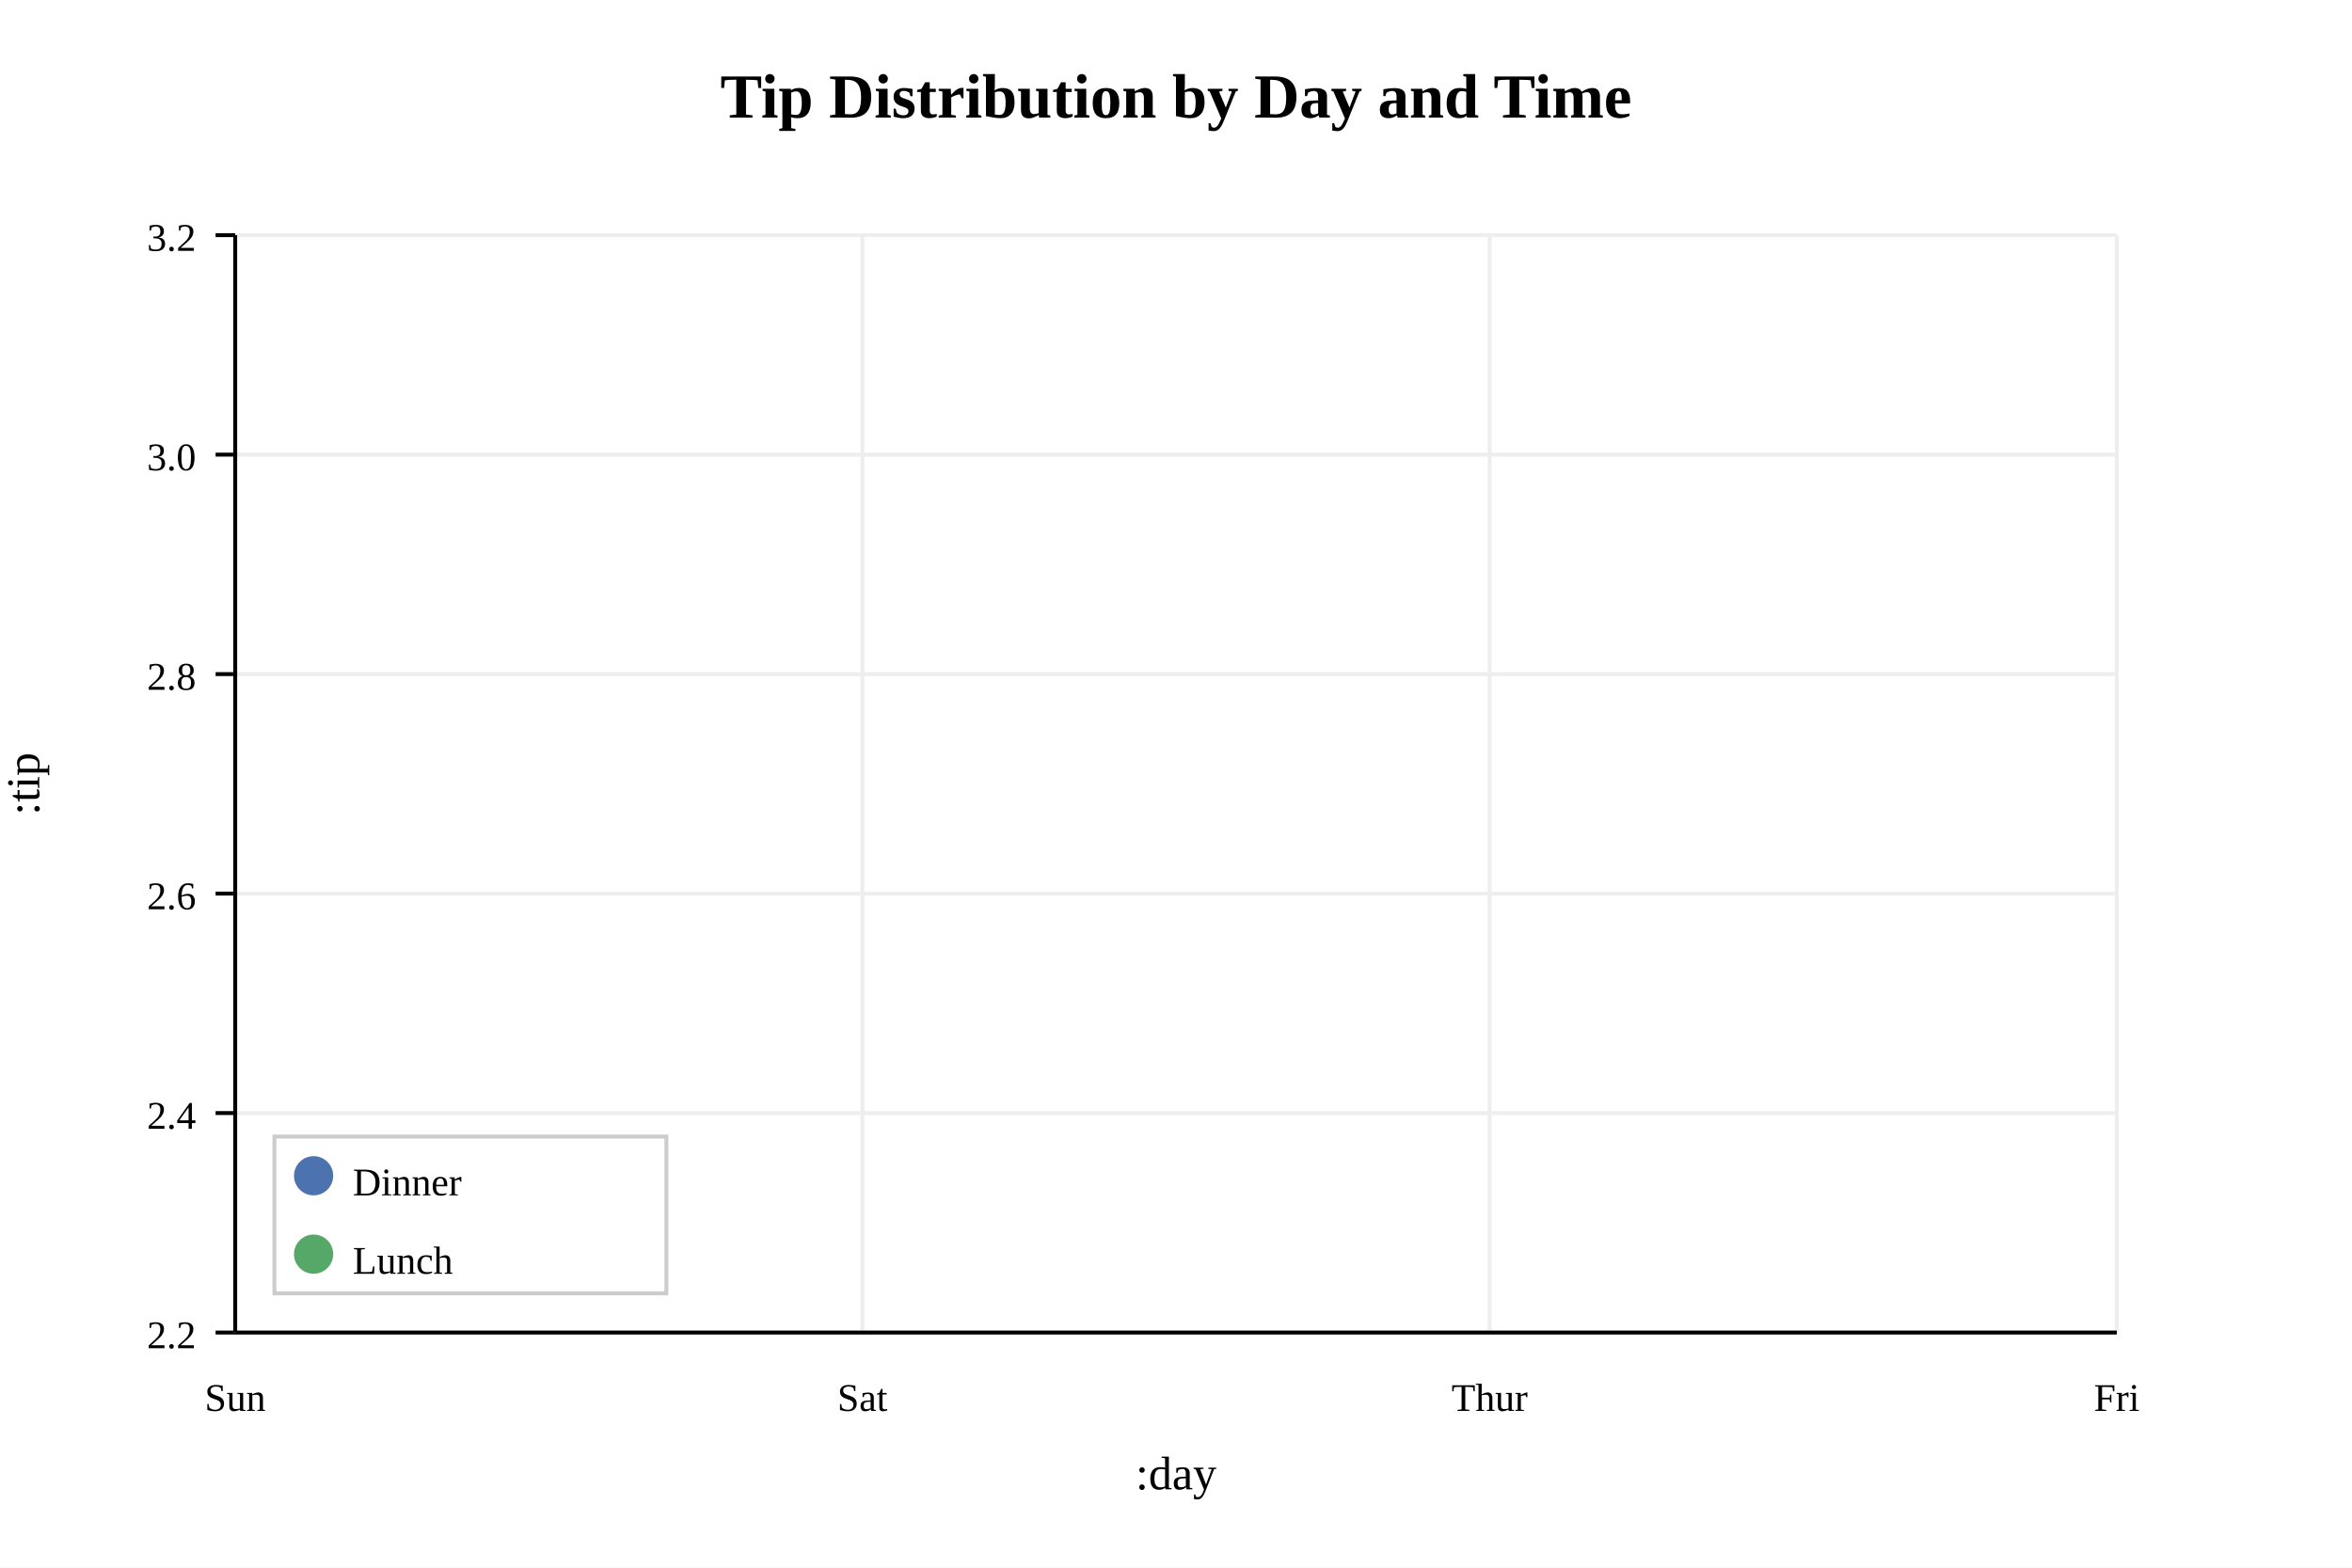
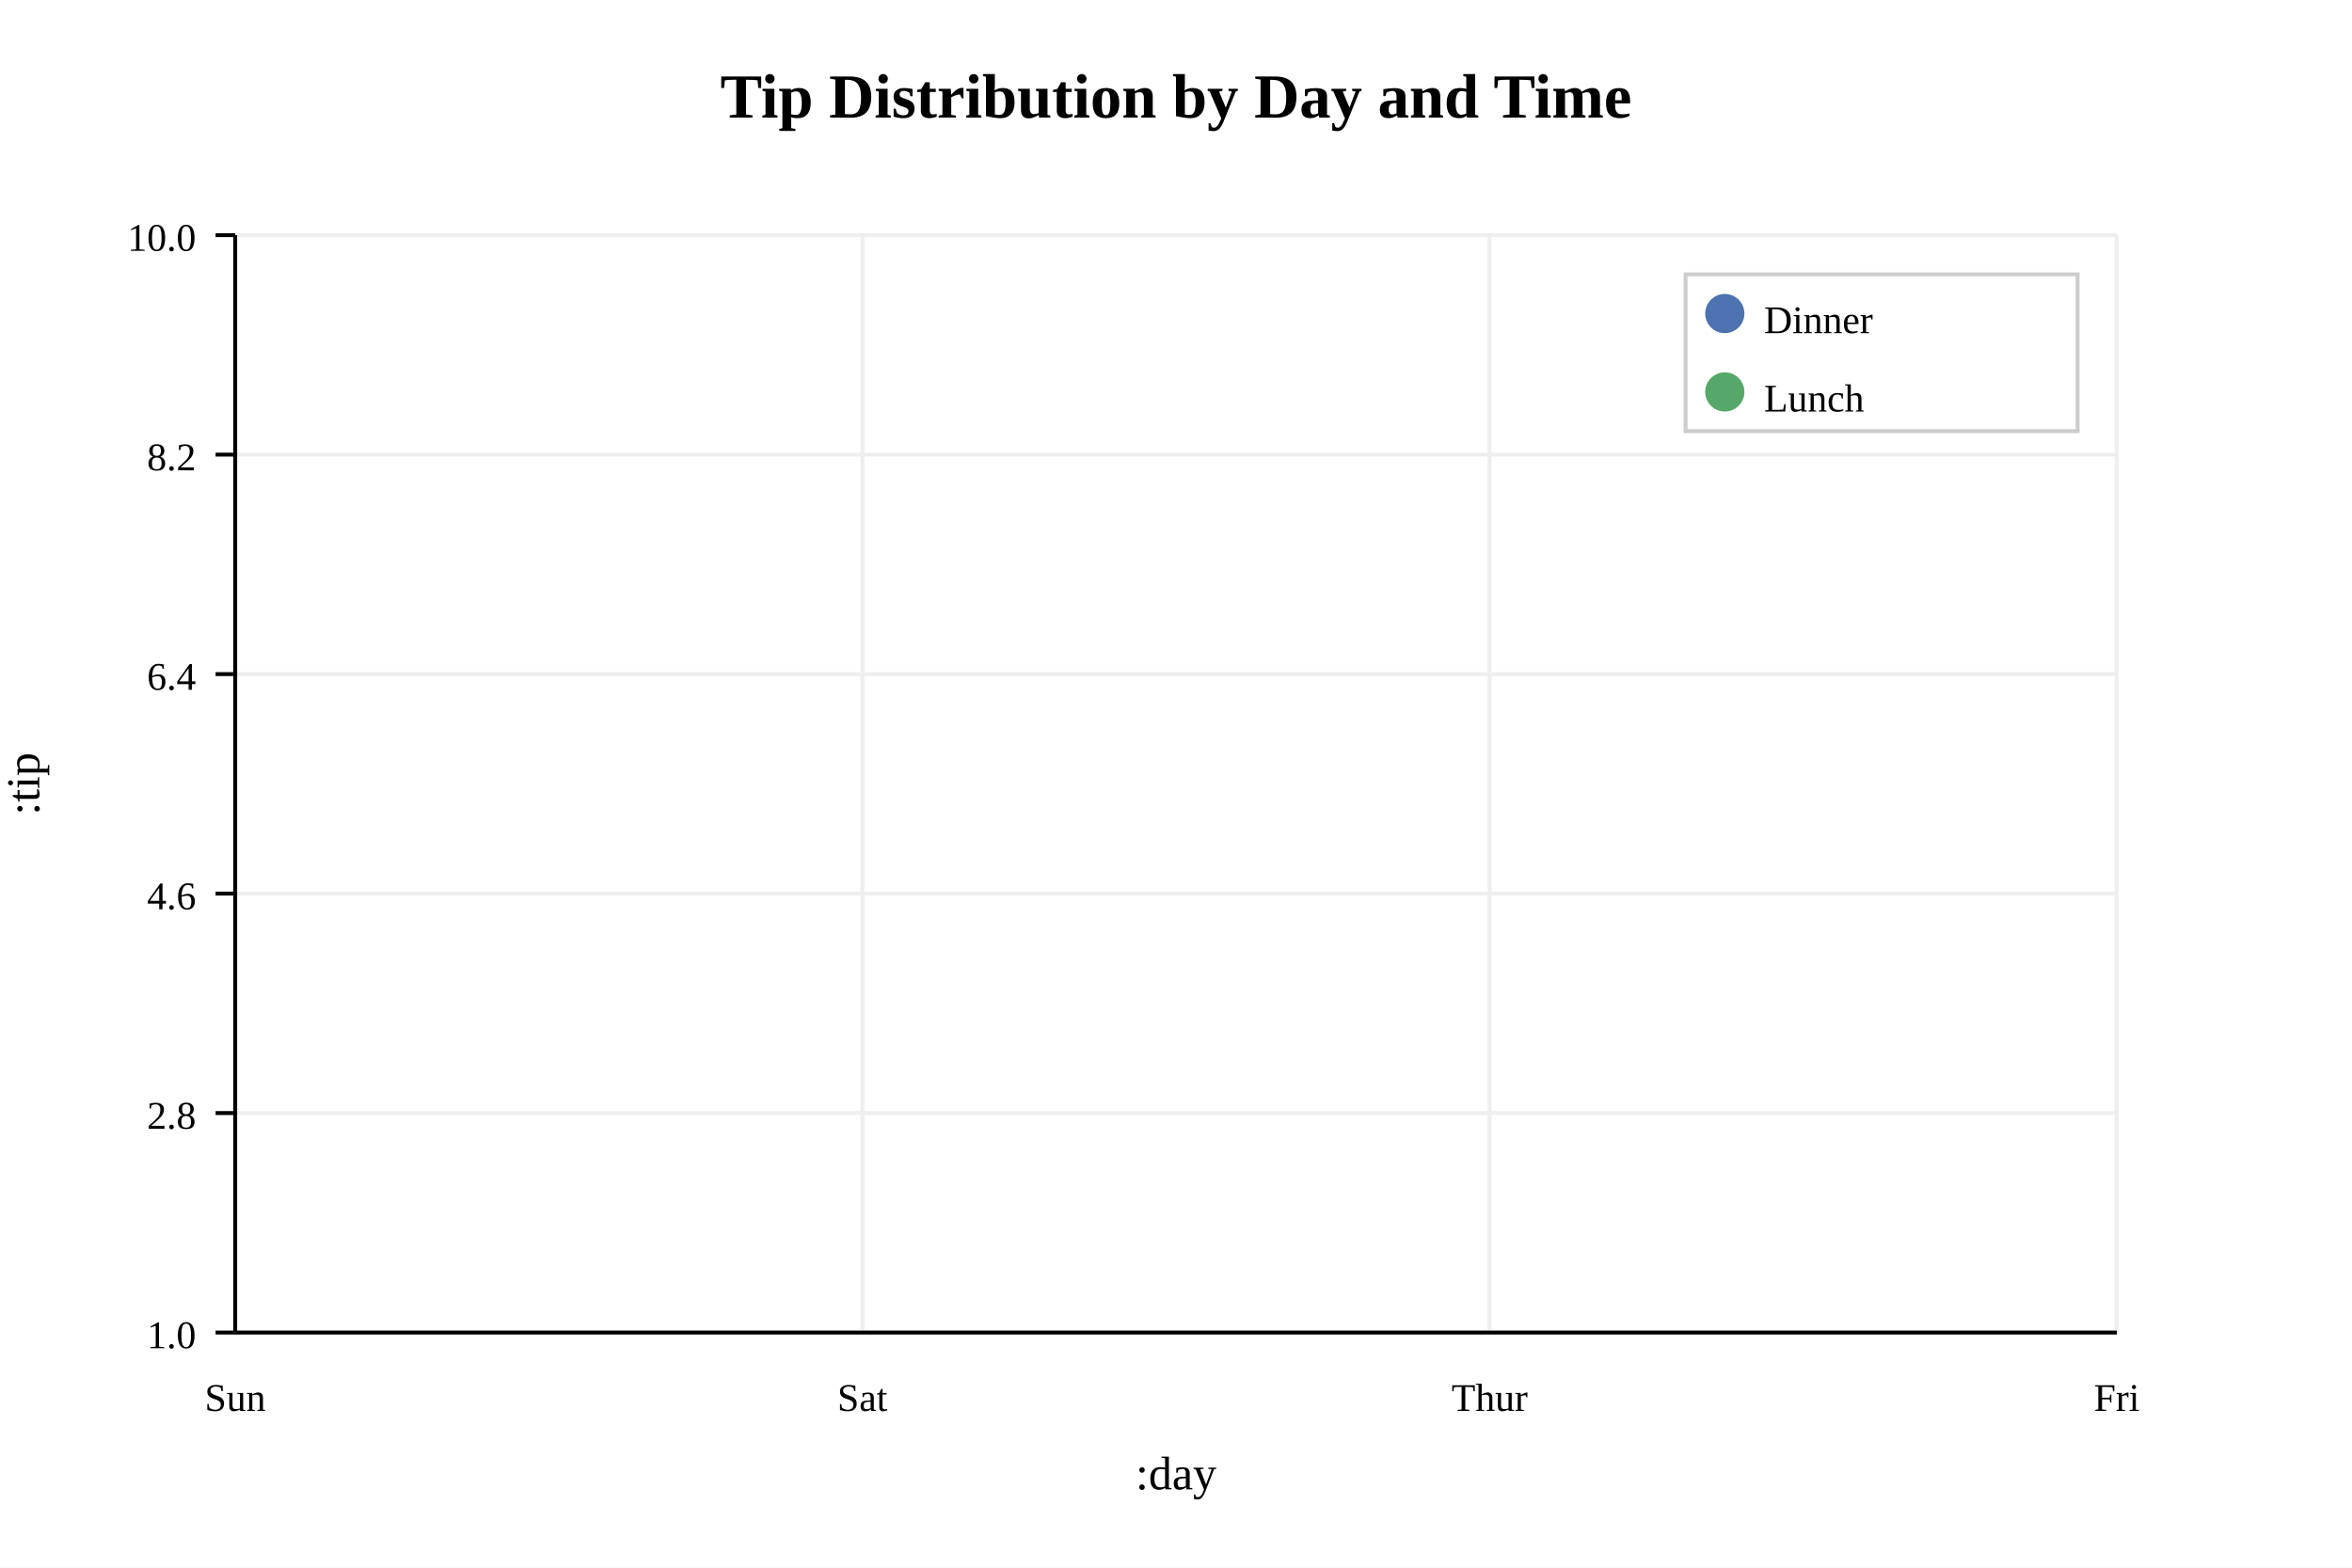
<svg xmlns="http://www.w3.org/2000/svg" width="600" height="400" version="1.1">
  <rect width="600" height="400" x="0" y="0" fill="#ffffff" />
  <line x1="60" x2="540" y1="340.0" y2="340.0" stroke-dasharray="none" stroke="#eeeeee" stroke-width="1" />
  <line x1="55" x2="60" y1="340.0" y2="340.0" stroke="#000000" stroke-width="1" />
-   <text fill="#000000" font-size="10px" text-anchor="end" y="344.0" x="50"> 2.2</text>
+   <text fill="#000000" font-size="10px" text-anchor="end" y="344.0" x="50"> 1.0</text>
  <line x1="60" x2="540" y1="284.0" y2="284.0" stroke-dasharray="none" stroke="#eeeeee" stroke-width="1" />
  <line x1="55" x2="60" y1="284.0" y2="284.0" stroke="#000000" stroke-width="1" />
-   <text fill="#000000" font-size="10px" text-anchor="end" y="288.0" x="50"> 2.4</text>
+   <text fill="#000000" font-size="10px" text-anchor="end" y="288.0" x="50"> 2.8</text>
  <line x1="60" x2="540" y1="228.0" y2="228.0" stroke-dasharray="none" stroke="#eeeeee" stroke-width="1" />
  <line x1="55" x2="60" y1="228.0" y2="228.0" stroke="#000000" stroke-width="1" />
-   <text fill="#000000" font-size="10px" text-anchor="end" y="232.0" x="50"> 2.6</text>
+   <text fill="#000000" font-size="10px" text-anchor="end" y="232.0" x="50"> 4.6</text>
  <line x1="60" x2="540" y1="172.0" y2="172.0" stroke-dasharray="none" stroke="#eeeeee" stroke-width="1" />
  <line x1="55" x2="60" y1="172.0" y2="172.0" stroke="#000000" stroke-width="1" />
-   <text fill="#000000" font-size="10px" text-anchor="end" y="176.0" x="50"> 2.8</text>
+   <text fill="#000000" font-size="10px" text-anchor="end" y="176.0" x="50"> 6.4</text>
  <line x1="60" x2="540" y1="116.0" y2="116.0" stroke-dasharray="none" stroke="#eeeeee" stroke-width="1" />
  <line x1="55" x2="60" y1="116.0" y2="116.0" stroke="#000000" stroke-width="1" />
-   <text fill="#000000" font-size="10px" text-anchor="end" y="120.0" x="50"> 3.0</text>
+   <text fill="#000000" font-size="10px" text-anchor="end" y="120.0" x="50"> 8.2</text>
  <line x1="60" x2="540" y1="60.0" y2="60.0" stroke-dasharray="none" stroke="#eeeeee" stroke-width="1" />
  <line x1="55" x2="60" y1="60.0" y2="60.0" stroke="#000000" stroke-width="1" />
-   <text fill="#000000" font-size="10px" text-anchor="end" y="64.0" x="50"> 3.2</text>
+   <text fill="#000000" font-size="10px" text-anchor="end" y="64.0" x="50"> 10.0</text>
  <line x1="60.0" x2="60.0" y1="60" y2="340" stroke-dasharray="none" stroke="#eeeeee" stroke-width="1" />
  <text fill="#000000" font-size="10px" text-anchor="middle" y="360" x="60.0"> Sun</text>
  <line x1="220.0" x2="220.0" y1="60" y2="340" stroke-dasharray="none" stroke="#eeeeee" stroke-width="1" />
  <text fill="#000000" font-size="10px" text-anchor="middle" y="360" x="220.0"> Sat</text>
  <line x1="380.0" x2="380.0" y1="60" y2="340" stroke-dasharray="none" stroke="#eeeeee" stroke-width="1" />
  <text fill="#000000" font-size="10px" text-anchor="middle" y="360" x="380.0"> Thur</text>
  <line x1="540.0" x2="540.0" y1="60" y2="340" stroke-dasharray="none" stroke="#eeeeee" stroke-width="1" />
  <text fill="#000000" font-size="10px" text-anchor="middle" y="360" x="540.0"> Fri</text>
  <line x1="60" x2="60" y1="60" y2="340" stroke="#000000" stroke-width="1" />
  <line x1="60" x2="540" y1="340" y2="340" stroke="#000000" stroke-width="1" />
  <text fill="#000000" font-size="12px" text-anchor="middle" y="380" x="300"> :day</text>
  <text transform="rotate(-90 10 200)" fill="#000000" font-size="12px" text-anchor="middle" y="200" x="10"> :tip</text>
-   <polyline points="59.83 (980.64), 59.66 (937.598), 59.361 (894.557), 58.864 (851.515), 58.088 (808.474), 56.939 (765.432), 55.333 (722.39), 53.215 (679.349), 50.595 (636.307), 47.579 (593.266), 44.376 (550.224), 41.274 (507.182), 38.575 (464.141), 36.501 (421.099), 35.118 (378.058), 34.309 (335.016), 33.824 (291.974), 33.375 (248.933), 32.757 (205.891), 31.922 (162.85), 31 (119.808), 30.256 (76.766), 30.0 (33.725), 30.488 (-9.317), 31.836 (-52.358), 33.971 (-95.4), 36.642 (-138.442), 39.481 (-181.483), 42.105 (-224.525), 44.217 (-267.566), 45.689 (-310.608), 46.588 (-353.65), 47.132 (-396.691), 47.604 (-439.733), 48.24 (-482.774), 49.162 (-525.816), 50.357 (-568.858), 51.713 (-611.899), 53.085 (-654.941), 54.352 (-697.982), 55.447 (-741.024), 56.359 (-784.066), 57.11 (-827.107), 57.736 (-870.149), 58.266 (-913.19), 58.718 (-956.232), 59.095 (-999.274), 59.396 (-1042.315), 59.622 (-1085.357), 59.78 (-1128.398), 59.881 (-1171.44), 60.119 (-1171.44), 60.22 (-1128.398), 60.378 (-1085.357), 60.604 (-1042.315), 60.905 (-999.274), 61.282 (-956.232), 61.734 (-913.19), 62.264 (-870.149), 62.89 (-827.107), 63.641 (-784.066), 64.553 (-741.024), 65.648 (-697.982), 66.915 (-654.941), 68.287 (-611.899), 69.643 (-568.858), 70.838 (-525.816), 71.76 (-482.774), 72.396 (-439.733), 72.868 (-396.691), 73.412 (-353.65), 74.311 (-310.608), 75.783 (-267.566), 77.895 (-224.525), 80.519 (-181.483), 83.358 (-138.442), 86.029 (-95.4), 88.164 (-52.358), 89.512 (-9.317), 90.0 (33.725), 89.744 (76.766), 89 (119.808), 88.078 (162.85), 87.243 (205.891), 86.625 (248.933), 86.176 (291.974), 85.691 (335.016), 84.882 (378.058), 83.499 (421.099), 81.425 (464.141), 78.726 (507.182), 75.624 (550.224), 72.421 (593.266), 69.405 (636.307), 66.785 (679.349), 64.667 (722.39), 63.061 (765.432), 61.912 (808.474), 61.136 (851.515), 60.639 (894.557), 60.34 (937.598), 60.17 (980.64)" stroke="#4c72b0" fill-opacity="0.4" fill="#4c72b0" stroke-width="1" />
-   <polyline points="219.9 (1180.0), 219.72 (1109.44), 219.307 (1038.88), 218.476 (968.32), 217.012 (897.76), 214.733 (827.2), 211.582 (756.64), 207.689 (686.08), 203.378 (615.52), 199.103 (544.96), 195.342 (474.4), 192.469 (403.84), 190.676 (333.28), 190.0 (262.72), 190.436 (192.16), 191.992 (121.6), 194.615 (51.04), 198.055 (-19.52), 201.857 (-90.08), 205.517 (-160.64), 208.674 (-231.2), 211.201 (-301.76), 213.144 (-372.32), 214.627 (-442.88), 215.754 (-513.44), 216.585 (-584.0), 217.152 (-654.56), 217.499 (-725.12), 217.7 (-795.68), 217.846 (-866.24), 218.007 (-936.8), 218.212 (-1007.36), 218.45 (-1077.92), 218.693 (-1148.48), 218.909 (-1219.04), 219.068 (-1289.6), 219.15 (-1360.16), 219.153 (-1430.72), 219.101 (-1501.28), 219.035 (-1571.84), 218.988 (-1642.4), 218.981 (-1712.96), 219.028 (-1783.52), 219.132 (-1854.08), 219.287 (-1924.64), 219.471 (-1995.2), 219.651 (-2065.76), 219.797 (-2136.32), 219.897 (-2206.88), 219.954 (-2277.44), 219.982 (-2348), 220.018 (-2348), 220.046 (-2277.44), 220.103 (-2206.88), 220.203 (-2136.32), 220.349 (-2065.76), 220.529 (-1995.2), 220.713 (-1924.64), 220.868 (-1854.08), 220.972 (-1783.52), 221.019 (-1712.96), 221.012 (-1642.4), 220.965 (-1571.84), 220.899 (-1501.28), 220.847 (-1430.72), 220.85 (-1360.16), 220.932 (-1289.6), 221.091 (-1219.04), 221.307 (-1148.48), 221.55 (-1077.92), 221.788 (-1007.36), 221.993 (-936.8), 222.154 (-866.24), 222.3 (-795.68), 222.501 (-725.12), 222.848 (-654.56), 223.415 (-584.0), 224.246 (-513.44), 225.373 (-442.88), 226.856 (-372.32), 228.799 (-301.76), 231.326 (-231.2), 234.483 (-160.64), 238.143 (-90.08), 241.945 (-19.52), 245.385 (51.04), 248.008 (121.6), 249.564 (192.16), 250.0 (262.72), 249.324 (333.28), 247.531 (403.84), 244.658 (474.4), 240.897 (544.96), 236.622 (615.52), 232.311 (686.08), 228.418 (756.64), 225.267 (827.2), 222.988 (897.76), 221.524 (968.32), 220.693 (1038.88), 220.28 (1109.44), 220.1 (1180.0)" stroke="#4c72b0" fill-opacity="0.4" fill="#4c72b0" stroke-width="1" />
-   <polyline points="379.35 (911.2), 378.765 (868.472), 377.799 (825.744), 376.316 (783.016), 374.198 (740.288), 371.389 (697.56), 367.933 (654.832), 364.007 (612.104), 359.924 (569.376), 356.092 (526.648), 352.946 (483.92), 350.848 (441.192), 350.0 (398.464), 350.399 (355.736), 351.845 (313.008), 354.01 (270.28), 356.532 (227.552), 359.098 (184.824), 361.49 (142.096), 363.585 (99.368), 365.333 (56.64), 366.732 (13.912), 367.817 (-28.816), 368.654 (-71.544), 369.328 (-114.272), 369.927 (-157), 370.512 (-199.728), 371.101 (-242.456), 371.679 (-285.184), 372.223 (-327.912), 372.728 (-370.64), 373.223 (-413.368), 373.752 (-456.096), 374.353 (-498.824), 375.028 (-541.552), 375.744 (-584.28), 376.442 (-627.008), 377.066 (-669.736), 377.577 (-712.464), 377.965 (-755.192), 378.245 (-797.92), 378.45 (-840.648), 378.616 (-883.376), 378.775 (-926.104), 378.945 (-968.832), 379.129 (-1011.56), 379.319 (-1054.288), 379.5 (-1097.016), 379.657 (-1139.744), 379.781 (-1182.472), 379.87 (-1225.2), 380.13 (-1225.2), 380.219 (-1182.472), 380.343 (-1139.744), 380.5 (-1097.016), 380.681 (-1054.288), 380.871 (-1011.56), 381.055 (-968.832), 381.225 (-926.104), 381.384 (-883.376), 381.55 (-840.648), 381.755 (-797.92), 382.035 (-755.192), 382.423 (-712.464), 382.934 (-669.736), 383.558 (-627.008), 384.256 (-584.28), 384.972 (-541.552), 385.647 (-498.824), 386.248 (-456.096), 386.777 (-413.368), 387.272 (-370.64), 387.777 (-327.912), 388.321 (-285.184), 388.899 (-242.456), 389.488 (-199.728), 390.073 (-157), 390.672 (-114.272), 391.346 (-71.544), 392.183 (-28.816), 393.268 (13.912), 394.667 (56.64), 396.415 (99.368), 398.51 (142.096), 400.902 (184.824), 403.468 (227.552), 405.99 (270.28), 408.155 (313.008), 409.601 (355.736), 410.0 (398.464), 409.152 (441.192), 407.054 (483.92), 403.908 (526.648), 400.076 (569.376), 395.993 (612.104), 392.067 (654.832), 388.611 (697.56), 385.802 (740.288), 383.684 (783.016), 382.201 (825.744), 381.235 (868.472), 380.65 (911.2)" stroke="#55a868" fill-opacity="0.4" fill="#55a868" stroke-width="1" />
-   <polyline points="535.36 (884.88), 534.361 (855.637), 533.271 (826.394), 532.115 (797.15), 530.922 (767.907), 529.726 (738.664), 528.563 (709.421), 527.467 (680.178), 526.464 (650.934), 525.574 (621.691), 524.8 (592.448), 524.135 (563.205), 523.556 (533.962), 523.029 (504.718), 522.509 (475.475), 521.95 (446.232), 521.309 (416.989), 520.55 (387.746), 519.652 (358.502), 518.612 (329.259), 517.448 (300.016), 516.196 (270.773), 514.909 (241.53), 513.651 (212.286), 512.492 (183.043), 511.497 (153.8), 510.725 (124.557), 510.217 (95.314), 510.0 (66.07), 510.078 (36.827), 510.44 (7.584), 511.059 (-21.659), 511.899 (-50.902), 512.918 (-80.146), 514.074 (-109.389), 515.332 (-138.632), 516.661 (-167.875), 518.037 (-197.118), 519.446 (-226.362), 520.877 (-255.605), 522.326 (-284.848), 523.786 (-314.091), 525.25 (-343.334), 526.711 (-372.578), 528.154 (-401.821), 529.565 (-431.064), 530.925 (-460.307), 532.217 (-489.55), 533.423 (-518.794), 534.527 (-548.037), 535.52 (-577.28), 544.48 (-577.28), 545.473 (-548.037), 546.577 (-518.794), 547.783 (-489.55), 549.075 (-460.307), 550.435 (-431.064), 551.846 (-401.821), 553.289 (-372.578), 554.75 (-343.334), 556.214 (-314.091), 557.674 (-284.848), 559.123 (-255.605), 560.554 (-226.362), 561.963 (-197.118), 563.339 (-167.875), 564.668 (-138.632), 565.926 (-109.389), 567.082 (-80.146), 568.101 (-50.902), 568.941 (-21.659), 569.56 (7.584), 569.922 (36.827), 570.0 (66.07), 569.783 (95.314), 569.275 (124.557), 568.503 (153.8), 567.508 (183.043), 566.349 (212.286), 565.091 (241.53), 563.804 (270.773), 562.552 (300.016), 561.388 (329.259), 560.348 (358.502), 559.45 (387.746), 558.691 (416.989), 558.05 (446.232), 557.491 (475.475), 556.971 (504.718), 556.444 (533.962), 555.865 (563.205), 555.2 (592.448), 554.426 (621.691), 553.536 (650.934), 552.533 (680.178), 551.437 (709.421), 550.274 (738.664), 549.078 (767.907), 547.885 (797.15), 546.729 (826.394), 545.639 (855.637), 544.64 (884.88)" stroke="#4c72b0" fill-opacity="0.4" fill="#4c72b0" stroke-width="1" />
-   <polyline points="530.857 (620.0), 529.422 (605.104), 527.887 (590.208), 526.268 (575.312), 524.588 (560.416), 522.87 (545.52), 521.145 (530.624), 519.441 (515.728), 517.793 (500.832), 516.233 (485.936), 514.793 (471.04), 513.503 (456.144), 512.389 (441.248), 511.472 (426.352), 510.769 (411.456), 510.289 (396.56), 510.034 (381.664), 510.0 (366.768), 510.176 (351.872), 510.545 (336.976), 511.085 (322.08), 511.77 (307.184), 512.569 (292.288), 513.455 (277.392), 514.395 (262.496), 515.363 (247.6), 516.333 (232.704), 517.284 (217.808), 518.198 (202.912), 519.063 (188.016), 519.872 (173.12), 520.624 (158.224), 521.319 (143.328), 521.965 (128.432), 522.57 (113.536), 523.146 (98.64), 523.706 (83.744), 524.262 (68.848), 524.828 (53.952), 525.413 (39.056), 526.027 (24.16), 526.678 (9.264), 527.367 (-5.632), 528.096 (-20.528), 528.862 (-35.424), 529.659 (-50.32), 530.48 (-65.216), 531.314 (-80.112), 532.15 (-95.008), 532.976 (-109.904), 533.781 (-124.8), 546.219 (-124.8), 547.024 (-109.904), 547.85 (-95.008), 548.686 (-80.112), 549.52 (-65.216), 550.341 (-50.32), 551.138 (-35.424), 551.904 (-20.528), 552.633 (-5.632), 553.322 (9.264), 553.973 (24.16), 554.587 (39.056), 555.172 (53.952), 555.738 (68.848), 556.294 (83.744), 556.854 (98.64), 557.43 (113.536), 558.035 (128.432), 558.681 (143.328), 559.376 (158.224), 560.128 (173.12), 560.937 (188.016), 561.802 (202.912), 562.716 (217.808), 563.667 (232.704), 564.637 (247.6), 565.605 (262.496), 566.545 (277.392), 567.431 (292.288), 568.23 (307.184), 568.915 (322.08), 569.455 (336.976), 569.824 (351.872), 570.0 (366.768), 569.966 (381.664), 569.711 (396.56), 569.231 (411.456), 568.528 (426.352), 567.611 (441.248), 566.497 (456.144), 565.207 (471.04), 563.767 (485.936), 562.207 (500.832), 560.559 (515.728), 558.855 (530.624), 557.13 (545.52), 555.412 (560.416), 553.732 (575.312), 552.113 (590.208), 550.578 (605.104), 549.143 (620.0)" stroke="#55a868" fill-opacity="0.4" fill="#55a868" stroke-width="1" />
-   <polyline points="350.0 (116), 350.0 (116), 350.0 (116), 350.0 (116), 350.0 (116), 350.0 (116), 350.0 (116), 350.0 (116), 350.0 (116), 350.0 (116), 350.0 (116), 350.0 (116), 350.0 (116), 350.0 (116), 350.0 (116), 350.0 (116), 350.0 (116), 350.0 (116), 350.0 (116), 350.0 (116), 350.0 (116), 350.0 (116), 350.0 (116), 350.0 (116), 350.0 (116), 350.0 (116), 350.0 (116), 350.0 (116), 350.0 (116), 350.0 (116), 350.0 (116), 350.0 (116), 350.0 (116), 350.0 (116), 350.0 (116), 350.0 (116), 350.0 (116), 350.0 (116), 350.0 (116), 350.0 (116), 350.0 (116), 350.0 (116), 350.0 (116), 350.0 (116), 350.0 (116), 350.0 (116), 350.0 (116), 350.0 (116), 350.0 (116), 350.0 (116), 350.0 (116), 410.0 (116), 410.0 (116), 410.0 (116), 410.0 (116), 410.0 (116), 410.0 (116), 410.0 (116), 410.0 (116), 410.0 (116), 410.0 (116), 410.0 (116), 410.0 (116), 410.0 (116), 410.0 (116), 410.0 (116), 410.0 (116), 410.0 (116), 410.0 (116), 410.0 (116), 410.0 (116), 410.0 (116), 410.0 (116), 410.0 (116), 410.0 (116), 410.0 (116), 410.0 (116), 410.0 (116), 410.0 (116), 410.0 (116), 410.0 (116), 410.0 (116), 410.0 (116), 410.0 (116), 410.0 (116), 410.0 (116), 410.0 (116), 410.0 (116), 410.0 (116), 410.0 (116), 410.0 (116), 410.0 (116), 410.0 (116), 410.0 (116), 410.0 (116), 410.0 (116), 410.0 (116), 410.0 (116), 410.0 (116), 410.0 (116), 410.0 (116), 410.0 (116)" stroke="#4c72b0" fill-opacity="0.4" fill="#4c72b0" stroke-width="1" />
-   <rect width="100" height="40" x="70" y="290" stroke="#cccccc" fill-opacity="0.9" fill="#ffffff" />
-   <circle cx="80" cy="300" r="5" fill="#4c72b0" />
-   <text fill="#000000" font-size="10px" y="305" x="90"> Dinner</text>
-   <circle cx="80" cy="320" r="5" fill="#55a868" />
-   <text fill="#000000" font-size="10px" y="325" x="90"> Lunch</text>
+   <polyline points="59.83 (373.849), 59.66 (369.066), 59.361 (364.284), 58.864 (359.502), 58.088 (354.719), 56.939 (349.937), 55.333 (345.154), 53.215 (340.372), 50.595 (335.59), 47.579 (330.807), 44.376 (326.025), 41.274 (321.242), 38.575 (316.46), 36.501 (311.678), 35.118 (306.895), 34.309 (302.113), 33.824 (297.33), 33.375 (292.548), 32.757 (287.766), 31.922 (282.983), 31 (278.201), 30.256 (273.418), 30.0 (268.636), 30.488 (263.854), 31.836 (259.071), 33.971 (254.289), 36.642 (249.506), 39.481 (244.724), 42.105 (239.942), 44.217 (235.159), 45.689 (230.377), 46.588 (225.594), 47.132 (220.812), 47.604 (216.03), 48.24 (211.247), 49.162 (206.465), 50.357 (201.682), 51.713 (196.9), 53.085 (192.118), 54.352 (187.335), 55.447 (182.553), 56.359 (177.77), 57.11 (172.988), 57.736 (168.206), 58.266 (163.423), 58.718 (158.641), 59.095 (153.858), 59.396 (149.076), 59.622 (144.294), 59.78 (139.511), 59.881 (134.729), 60.119 (134.729), 60.22 (139.511), 60.378 (144.294), 60.604 (149.076), 60.905 (153.858), 61.282 (158.641), 61.734 (163.423), 62.264 (168.206), 62.89 (172.988), 63.641 (177.77), 64.553 (182.553), 65.648 (187.335), 66.915 (192.118), 68.287 (196.9), 69.643 (201.682), 70.838 (206.465), 71.76 (211.247), 72.396 (216.03), 72.868 (220.812), 73.412 (225.594), 74.311 (230.377), 75.783 (235.159), 77.895 (239.942), 80.519 (244.724), 83.358 (249.506), 86.029 (254.289), 88.164 (259.071), 89.512 (263.854), 90.0 (268.636), 89.744 (273.418), 89 (278.201), 88.078 (282.983), 87.243 (287.766), 86.625 (292.548), 86.176 (297.33), 85.691 (302.113), 84.882 (306.895), 83.499 (311.678), 81.425 (316.46), 78.726 (321.242), 75.624 (326.025), 72.421 (330.807), 69.405 (335.59), 66.785 (340.372), 64.667 (345.154), 63.061 (349.937), 61.912 (354.719), 61.136 (359.502), 60.639 (364.284), 60.34 (369.066), 60.17 (373.849)" stroke="#4c72b0" fill-opacity="0.4" fill="#4c72b0" stroke-width="1" />
+   <polyline points="219.9 (396.0), 219.72 (388.16), 219.307 (380.32), 218.476 (372.48), 217.012 (364.64), 214.733 (356.8), 211.582 (348.96), 207.689 (341.12), 203.378 (333.28), 199.103 (325.44), 195.342 (317.6), 192.469 (309.76), 190.676 (301.92), 190.0 (294.08), 190.436 (286.24), 191.992 (278.4), 194.615 (270.56), 198.055 (262.72), 201.857 (254.88), 205.517 (247.04), 208.674 (239.2), 211.201 (231.36), 213.144 (223.52), 214.627 (215.68), 215.754 (207.84), 216.585 (200.0), 217.152 (192.16), 217.499 (184.32), 217.7 (176.48), 217.846 (168.64), 218.007 (160.8), 218.212 (152.96), 218.45 (145.12), 218.693 (137.28), 218.909 (129.44), 219.068 (121.6), 219.15 (113.76), 219.153 (105.92), 219.101 (98.08), 219.035 (90.24), 218.988 (82.4), 218.981 (74.56), 219.028 (66.72), 219.132 (58.88), 219.287 (51.04), 219.471 (43.2), 219.651 (35.36), 219.797 (27.52), 219.897 (19.68), 219.954 (11.84), 219.982 (4.0), 220.018 (4.0), 220.046 (11.84), 220.103 (19.68), 220.203 (27.52), 220.349 (35.36), 220.529 (43.2), 220.713 (51.04), 220.868 (58.88), 220.972 (66.72), 221.019 (74.56), 221.012 (82.4), 220.965 (90.24), 220.899 (98.08), 220.847 (105.92), 220.85 (113.76), 220.932 (121.6), 221.091 (129.44), 221.307 (137.28), 221.55 (145.12), 221.788 (152.96), 221.993 (160.8), 222.154 (168.64), 222.3 (176.48), 222.501 (184.32), 222.848 (192.16), 223.415 (200.0), 224.246 (207.84), 225.373 (215.68), 226.856 (223.52), 228.799 (231.36), 231.326 (239.2), 234.483 (247.04), 238.143 (254.88), 241.945 (262.72), 245.385 (270.56), 248.008 (278.4), 249.564 (286.24), 250.0 (294.08), 249.324 (301.92), 247.531 (309.76), 244.658 (317.6), 240.897 (325.44), 236.622 (333.28), 232.311 (341.12), 228.418 (348.96), 225.267 (356.8), 222.988 (364.64), 221.524 (372.48), 220.693 (380.32), 220.28 (388.16), 220.1 (396.0)" stroke="#4c72b0" fill-opacity="0.4" fill="#4c72b0" stroke-width="1" />
+   <polyline points="379.35 (366.133), 378.765 (361.386), 377.799 (356.638), 376.316 (351.891), 374.198 (347.143), 371.389 (342.396), 367.933 (337.648), 364.007 (332.9), 359.924 (328.153), 356.092 (323.405), 352.946 (318.658), 350.848 (313.91), 350.0 (309.163), 350.399 (304.415), 351.845 (299.668), 354.01 (294.92), 356.532 (290.172), 359.098 (285.425), 361.49 (280.677), 363.585 (275.93), 365.333 (271.182), 366.732 (266.435), 367.817 (261.687), 368.654 (256.94), 369.328 (252.192), 369.927 (247.444), 370.512 (242.697), 371.101 (237.949), 371.679 (233.202), 372.223 (228.454), 372.728 (223.707), 373.223 (218.959), 373.752 (214.212), 374.353 (209.464), 375.028 (204.716), 375.744 (199.969), 376.442 (195.221), 377.066 (190.474), 377.577 (185.726), 377.965 (180.979), 378.245 (176.231), 378.45 (171.484), 378.616 (166.736), 378.775 (161.988), 378.945 (157.241), 379.129 (152.493), 379.319 (147.746), 379.5 (142.998), 379.657 (138.251), 379.781 (133.503), 379.87 (128.756), 380.13 (128.756), 380.219 (133.503), 380.343 (138.251), 380.5 (142.998), 380.681 (147.746), 380.871 (152.493), 381.055 (157.241), 381.225 (161.988), 381.384 (166.736), 381.55 (171.484), 381.755 (176.231), 382.035 (180.979), 382.423 (185.726), 382.934 (190.474), 383.558 (195.221), 384.256 (199.969), 384.972 (204.716), 385.647 (209.464), 386.248 (214.212), 386.777 (218.959), 387.272 (223.707), 387.777 (228.454), 388.321 (233.202), 388.899 (237.949), 389.488 (242.697), 390.073 (247.444), 390.672 (252.192), 391.346 (256.94), 392.183 (261.687), 393.268 (266.435), 394.667 (271.182), 396.415 (275.93), 398.51 (280.677), 400.902 (285.425), 403.468 (290.172), 405.99 (294.92), 408.155 (299.668), 409.601 (304.415), 410.0 (309.163), 409.152 (313.91), 407.054 (318.658), 403.908 (323.405), 400.076 (328.153), 395.993 (332.9), 392.067 (337.648), 388.611 (342.396), 385.802 (347.143), 383.684 (351.891), 382.201 (356.638), 381.235 (361.386), 380.65 (366.133)" stroke="#55a868" fill-opacity="0.4" fill="#55a868" stroke-width="1" />
+   <polyline points="535.36 (363.209), 534.361 (359.96), 533.271 (356.71), 532.115 (353.461), 530.922 (350.212), 529.726 (346.963), 528.563 (343.713), 527.467 (340.464), 526.464 (337.215), 525.574 (333.966), 524.8 (330.716), 524.135 (327.467), 523.556 (324.218), 523.029 (320.969), 522.509 (317.719), 521.95 (314.47), 521.309 (311.221), 520.55 (307.972), 519.652 (304.722), 518.612 (301.473), 517.448 (298.224), 516.196 (294.975), 514.909 (291.726), 513.651 (288.476), 512.492 (285.227), 511.497 (281.978), 510.725 (278.729), 510.217 (275.479), 510.0 (272.23), 510.078 (268.981), 510.44 (265.732), 511.059 (262.482), 511.899 (259.233), 512.918 (255.984), 514.074 (252.735), 515.332 (249.485), 516.661 (246.236), 518.037 (242.987), 519.446 (239.738), 520.877 (236.488), 522.326 (233.239), 523.786 (229.99), 525.25 (226.741), 526.711 (223.491), 528.154 (220.242), 529.565 (216.993), 530.925 (213.744), 532.217 (210.494), 533.423 (207.245), 534.527 (203.996), 535.52 (200.747), 544.48 (200.747), 545.473 (203.996), 546.577 (207.245), 547.783 (210.494), 549.075 (213.744), 550.435 (216.993), 551.846 (220.242), 553.289 (223.491), 554.75 (226.741), 556.214 (229.99), 557.674 (233.239), 559.123 (236.488), 560.554 (239.738), 561.963 (242.987), 563.339 (246.236), 564.668 (249.485), 565.926 (252.735), 567.082 (255.984), 568.101 (259.233), 568.941 (262.482), 569.56 (265.732), 569.922 (268.981), 570.0 (272.23), 569.783 (275.479), 569.275 (278.729), 568.503 (281.978), 567.508 (285.227), 566.349 (288.476), 565.091 (291.726), 563.804 (294.975), 562.552 (298.224), 561.388 (301.473), 560.348 (304.722), 559.45 (307.972), 558.691 (311.221), 558.05 (314.47), 557.491 (317.719), 556.971 (320.969), 556.444 (324.218), 555.865 (327.467), 555.2 (330.716), 554.426 (333.966), 553.536 (337.215), 552.533 (340.464), 551.437 (343.713), 550.274 (346.963), 549.078 (350.212), 547.885 (353.461), 546.729 (356.71), 545.639 (359.96), 544.64 (363.209)" stroke="#4c72b0" fill-opacity="0.4" fill="#4c72b0" stroke-width="1" />
+   <polyline points="530.857 (333.778), 529.422 (332.123), 527.887 (330.468), 526.268 (328.812), 524.588 (327.157), 522.87 (325.502), 521.145 (323.847), 519.441 (322.192), 517.793 (320.537), 516.233 (318.882), 514.793 (317.227), 513.503 (315.572), 512.389 (313.916), 511.472 (312.261), 510.769 (310.606), 510.289 (308.951), 510.034 (307.296), 510.0 (305.641), 510.176 (303.986), 510.545 (302.331), 511.085 (300.676), 511.77 (299.02), 512.569 (297.365), 513.455 (295.71), 514.395 (294.055), 515.363 (292.4), 516.333 (290.745), 517.284 (289.09), 518.198 (287.435), 519.063 (285.78), 519.872 (284.124), 520.624 (282.469), 521.319 (280.814), 521.965 (279.159), 522.57 (277.504), 523.146 (275.849), 523.706 (274.194), 524.262 (272.539), 524.828 (270.884), 525.413 (269.228), 526.027 (267.573), 526.678 (265.918), 527.367 (264.263), 528.096 (262.608), 528.862 (260.953), 529.659 (259.298), 530.48 (257.643), 531.314 (255.988), 532.15 (254.332), 532.976 (252.677), 533.781 (251.022), 546.219 (251.022), 547.024 (252.677), 547.85 (254.332), 548.686 (255.988), 549.52 (257.643), 550.341 (259.298), 551.138 (260.953), 551.904 (262.608), 552.633 (264.263), 553.322 (265.918), 553.973 (267.573), 554.587 (269.228), 555.172 (270.884), 555.738 (272.539), 556.294 (274.194), 556.854 (275.849), 557.43 (277.504), 558.035 (279.159), 558.681 (280.814), 559.376 (282.469), 560.128 (284.124), 560.937 (285.78), 561.802 (287.435), 562.716 (289.09), 563.667 (290.745), 564.637 (292.4), 565.605 (294.055), 566.545 (295.71), 567.431 (297.365), 568.23 (299.02), 568.915 (300.676), 569.455 (302.331), 569.824 (303.986), 570.0 (305.641), 569.966 (307.296), 569.711 (308.951), 569.231 (310.606), 568.528 (312.261), 567.611 (313.916), 566.497 (315.572), 565.207 (317.227), 563.767 (318.882), 562.207 (320.537), 560.559 (322.192), 558.855 (323.847), 557.13 (325.502), 555.412 (327.157), 553.732 (328.812), 552.113 (330.468), 550.578 (332.123), 549.143 (333.778)" stroke="#55a868" fill-opacity="0.4" fill="#55a868" stroke-width="1" />
+   <polyline points="350.0 (277.778), 350.0 (277.778), 350.0 (277.778), 350.0 (277.778), 350.0 (277.778), 350.0 (277.778), 350.0 (277.778), 350.0 (277.778), 350.0 (277.778), 350.0 (277.778), 350.0 (277.778), 350.0 (277.778), 350.0 (277.778), 350.0 (277.778), 350.0 (277.778), 350.0 (277.778), 350.0 (277.778), 350.0 (277.778), 350.0 (277.778), 350.0 (277.778), 350.0 (277.778), 350.0 (277.778), 350.0 (277.778), 350.0 (277.778), 350.0 (277.778), 350.0 (277.778), 350.0 (277.778), 350.0 (277.778), 350.0 (277.778), 350.0 (277.778), 350.0 (277.778), 350.0 (277.778), 350.0 (277.778), 350.0 (277.778), 350.0 (277.778), 350.0 (277.778), 350.0 (277.778), 350.0 (277.778), 350.0 (277.778), 350.0 (277.778), 350.0 (277.778), 350.0 (277.778), 350.0 (277.778), 350.0 (277.778), 350.0 (277.778), 350.0 (277.778), 350.0 (277.778), 350.0 (277.778), 350.0 (277.778), 350.0 (277.778), 350.0 (277.778), 410.0 (277.778), 410.0 (277.778), 410.0 (277.778), 410.0 (277.778), 410.0 (277.778), 410.0 (277.778), 410.0 (277.778), 410.0 (277.778), 410.0 (277.778), 410.0 (277.778), 410.0 (277.778), 410.0 (277.778), 410.0 (277.778), 410.0 (277.778), 410.0 (277.778), 410.0 (277.778), 410.0 (277.778), 410.0 (277.778), 410.0 (277.778), 410.0 (277.778), 410.0 (277.778), 410.0 (277.778), 410.0 (277.778), 410.0 (277.778), 410.0 (277.778), 410.0 (277.778), 410.0 (277.778), 410.0 (277.778), 410.0 (277.778), 410.0 (277.778), 410.0 (277.778), 410.0 (277.778), 410.0 (277.778), 410.0 (277.778), 410.0 (277.778), 410.0 (277.778), 410.0 (277.778), 410.0 (277.778), 410.0 (277.778), 410.0 (277.778), 410.0 (277.778), 410.0 (277.778), 410.0 (277.778), 410.0 (277.778), 410.0 (277.778), 410.0 (277.778), 410.0 (277.778), 410.0 (277.778), 410.0 (277.778), 410.0 (277.778), 410.0 (277.778)" stroke="#4c72b0" fill-opacity="0.4" fill="#4c72b0" stroke-width="1" />
+   <rect width="100" height="40" x="430" y="70" stroke="#cccccc" fill-opacity="0.9" fill="#ffffff" />
+   <circle cx="440" cy="80" r="5" fill="#4c72b0" />
+   <text fill="#000000" font-size="10px" y="85" x="450"> Dinner</text>
+   <circle cx="440" cy="100" r="5" fill="#55a868" />
+   <text fill="#000000" font-size="10px" y="105" x="450"> Lunch</text>
  <text font-weight="bold" fill="#000000" font-size="16px" text-anchor="middle" y="30" x="300"> Tip Distribution by Day and Time</text>
</svg>
